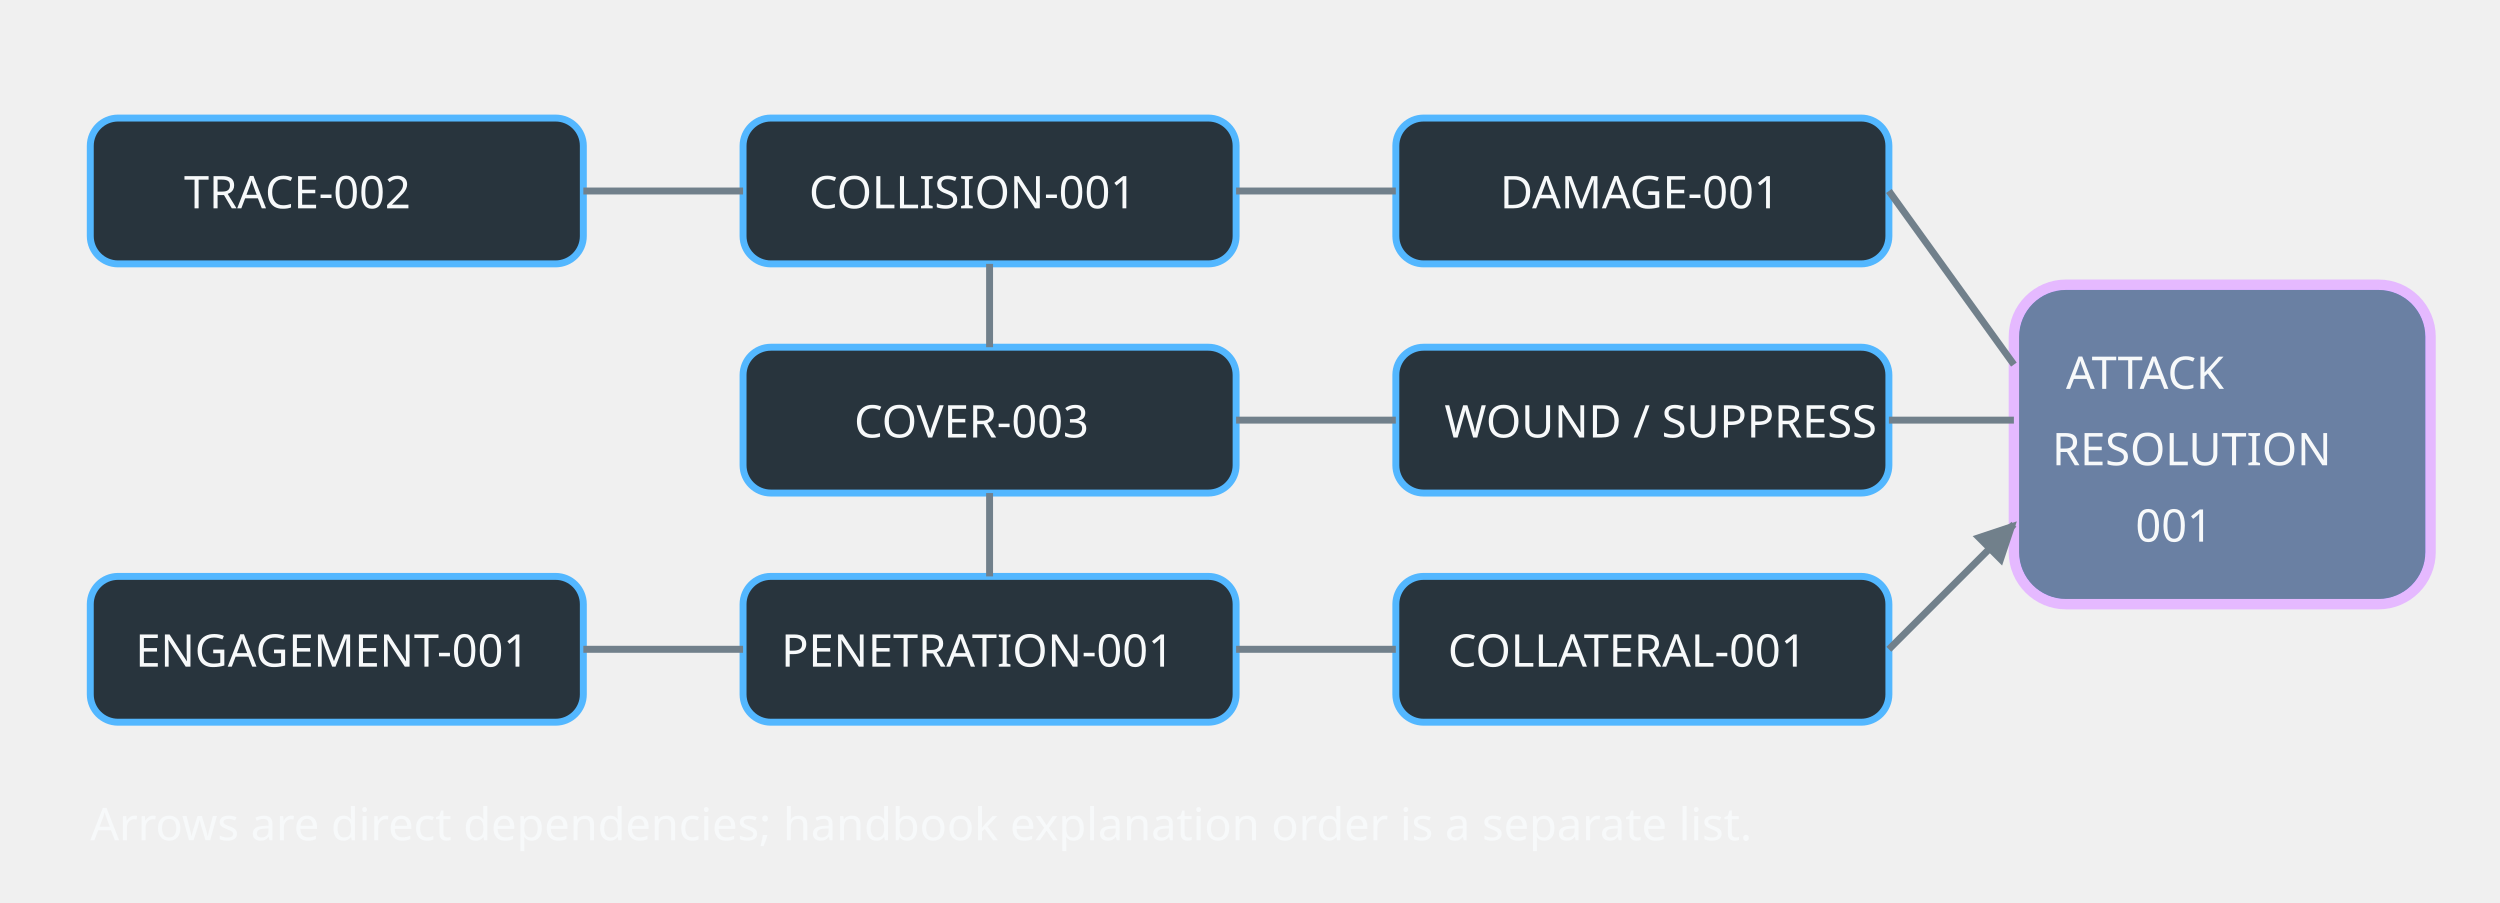
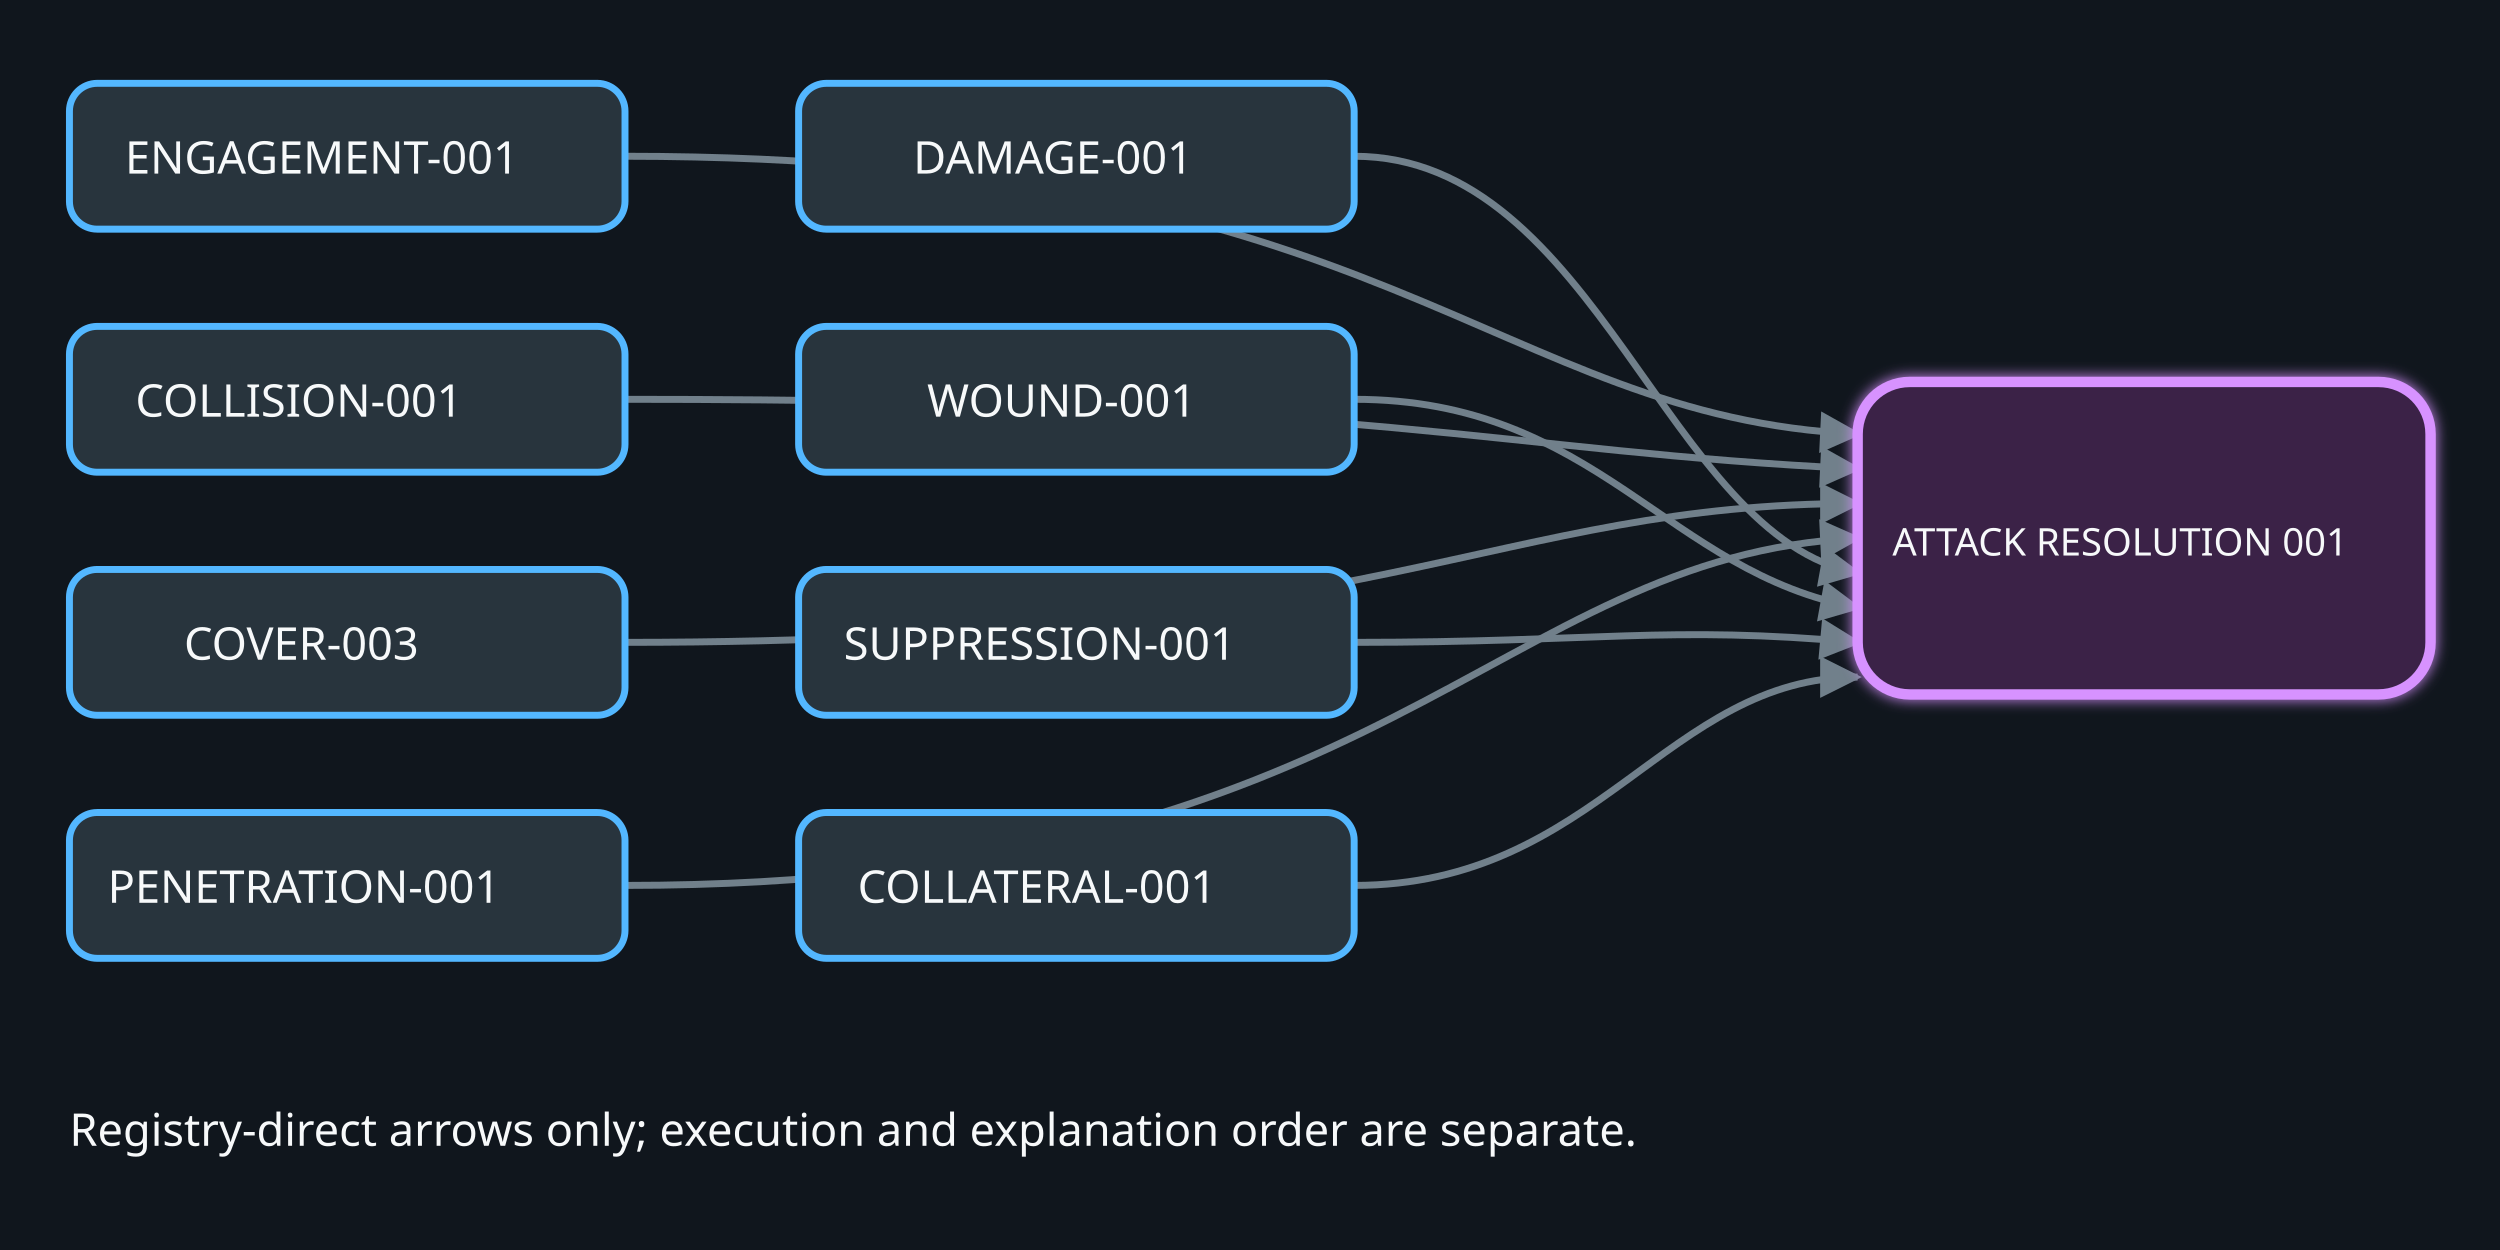
- <svg xmlns="http://www.w3.org/2000/svg" viewBox="0 0 720 260" role="img" aria-labelledby="dependency-title dependency-desc" data-diagram="rule-dependency" data-effects="progressive">
+ <svg xmlns="http://www.w3.org/2000/svg" id="effects-off" viewBox="0 0 720 360" role="img" aria-labelledby="dependency-title dependency-desc" data-diagram="rule-dependency" data-effects="progressive" font-family="system-ui" font-size="13" style="background:#10161d">
  <defs>
    <filter id="dependency-glow">
-       <feColorMatrix values="1 0 0 0 .1 0 1 0 0 .2 0 0 1 0 .3 0 0 0 1 0" />
+       <feGaussianBlur stdDeviation="2" result="b" />
+       <feMerge>
+         <feMergeNode in="b" />
+         <feMergeNode in="SourceGraphic" />
+       </feMerge>
    </filter>
    <marker id="dep-arrow" viewBox="0 0 10 10" refX="9" refY="5" markerWidth="6" markerHeight="6" orient="auto">
      <path d="M0 0 L10 5 L0 10 Z" fill="#71808b" />
    </marker>
  </defs>
-   <style>svg{background:#10161d;font:13px system-ui}.node{fill:#28343d;stroke:#53b7ff;stroke-width:2}.aggregate{fill:#3a2447;stroke:#d792ff;stroke-width:3}.label{fill:#f7f9fa}.edge{stroke:#71808b;stroke-width:2;fill:none;marker-end:url(#dep-arrow)}.motion{animation:pulse 2.4s ease-in-out infinite}.fx{filter:url(#dependency-glow)}[data-effects="off"] .fx{filter:none}@keyframes pulse{50%{stroke-width:4}}@media(prefers-reduced-motion:reduce){.motion{animation:none}}@media print{svg{background:#fff}.label{fill:#000}.motion{animation:none}.fx{filter:none}}</style>
-   <g aria-label="Trace and engagement inputs">
-     <rect class="node" x="26" y="34" width="142" height="42" rx="8" />
-     <text class="label" x="53" y="60">TRACE-002</text>
-     <rect class="node" x="26" y="166" width="142" height="42" rx="8" />
-     <text class="label" x="39" y="192">ENGAGEMENT-001</text>
+   <style>svg{background:#10161d;font:13px system-ui}.node{fill:#28343d;stroke:#53b7ff;stroke-width:2}.aggregate{fill:#3a2447;stroke:#d792ff;stroke-width:3}.label{fill:#f7f9fa}.edge{stroke:#71808b;stroke-width:2;fill:none;marker-end:url(#dep-arrow)}.motion{animation:pulse 2.4s ease-in-out infinite}.fx{filter:url(#dependency-glow)}[data-effects="off"] .fx,svg:target .fx{filter:none}@keyframes pulse{50%{stroke-width:4}}@media(prefers-reduced-motion:reduce){.motion{animation:none}}@media print{svg{background:#fff!important}.backdrop,.node,.aggregate{fill:#fff;stroke:#000}.label{fill:#000}.edge{stroke:#000}.motion{animation:none}.fx{filter:none}}</style>
+   <rect class="backdrop" aria-hidden="true" x="0" y="0" width="720" height="360" fill="#10161d" />
+   <path class="edge" data-semantic-edge="direct-rule-dependency" data-rule-dependency="COMBAT-ENGAGEMENT-001-&gt;COMBAT-ATTACK-RESOLUTION-001" data-directed-edge="true" d="M180 45 C400 45 430 120 535 125" fill="none" stroke="#71808b" stroke-width="2" marker-end="url(#dep-arrow)" />
+   <path class="edge" data-semantic-edge="direct-rule-dependency" data-rule-dependency="COMBAT-COLLISION-001-&gt;COMBAT-ATTACK-RESOLUTION-001" data-directed-edge="true" d="M180 115 C400 115 430 130 535 135" fill="none" stroke="#71808b" stroke-width="2" marker-end="url(#dep-arrow)" />
+   <path class="edge" data-semantic-edge="direct-rule-dependency" data-rule-dependency="COMBAT-COVER-003-&gt;COMBAT-ATTACK-RESOLUTION-001" data-directed-edge="true" d="M180 185 C400 185 430 145 535 145" fill="none" stroke="#71808b" stroke-width="2" marker-end="url(#dep-arrow)" />
+   <path class="edge" data-semantic-edge="direct-rule-dependency" data-rule-dependency="COMBAT-PENETRATION-001-&gt;COMBAT-ATTACK-RESOLUTION-001" data-directed-edge="true" d="M180 255 C400 255 430 160 535 155" fill="none" stroke="#71808b" stroke-width="2" marker-end="url(#dep-arrow)" />
+   <path class="edge" data-semantic-edge="direct-rule-dependency" data-rule-dependency="COMBAT-DAMAGE-001-&gt;COMBAT-ATTACK-RESOLUTION-001" data-directed-edge="true" d="M390 45 C460 45 480 155 535 165" fill="none" stroke="#71808b" stroke-width="2" marker-end="url(#dep-arrow)" />
+   <path class="edge" data-semantic-edge="direct-rule-dependency" data-rule-dependency="COMBAT-WOUND-001-&gt;COMBAT-ATTACK-RESOLUTION-001" data-directed-edge="true" d="M390 115 C460 115 480 165 535 175" fill="none" stroke="#71808b" stroke-width="2" marker-end="url(#dep-arrow)" />
+   <path class="edge" data-semantic-edge="direct-rule-dependency" data-rule-dependency="COMBAT-SUPPRESSION-001-&gt;COMBAT-ATTACK-RESOLUTION-001" data-directed-edge="true" d="M390 185 C460 185 480 180 535 185" fill="none" stroke="#71808b" stroke-width="2" marker-end="url(#dep-arrow)" />
+   <path class="edge" data-semantic-edge="direct-rule-dependency" data-rule-dependency="COMBAT-COLLATERAL-001-&gt;COMBAT-ATTACK-RESOLUTION-001" data-directed-edge="true" d="M390 255 C460 255 480 195 535 195" fill="none" stroke="#71808b" stroke-width="2" marker-end="url(#dep-arrow)" />
+   <g aria-label="The eight direct dependencies declared by the rule catalogue" fill="#28343d" stroke="#53b7ff" stroke-width="2">
+     <rect class="node" x="20" y="24" width="160" height="42" rx="8" />
+     <text class="label" x="36" y="50" fill="#f7f9fa" stroke="none">ENGAGEMENT-001</text>
+     <rect class="node" x="20" y="94" width="160" height="42" rx="8" />
+     <text class="label" x="39" y="120" fill="#f7f9fa" stroke="none">COLLISION-001</text>
+     <rect class="node" x="20" y="164" width="160" height="42" rx="8" />
+     <text class="label" x="53" y="190" fill="#f7f9fa" stroke="none">COVER-003</text>
+     <rect class="node" x="20" y="234" width="160" height="42" rx="8" />
+     <text class="label" x="31" y="260" fill="#f7f9fa" stroke="none">PENETRATION-001</text>
+     <rect class="node" x="230" y="24" width="160" height="42" rx="8" />
+     <text class="label" x="263" y="50" fill="#f7f9fa" stroke="none">DAMAGE-001</text>
+     <rect class="node" x="230" y="94" width="160" height="42" rx="8" />
+     <text class="label" x="267" y="120" fill="#f7f9fa" stroke="none">WOUND-001</text>
+     <rect class="node" x="230" y="164" width="160" height="42" rx="8" />
+     <text class="label" x="243" y="190" fill="#f7f9fa" stroke="none">SUPPRESSION-001</text>
+     <rect class="node" x="230" y="234" width="160" height="42" rx="8" />
+     <text class="label" x="247" y="260" fill="#f7f9fa" stroke="none">COLLATERAL-001</text>
  </g>
-   <g aria-label="Collision cover and penetration chain">
-     <rect class="node" x="214" y="34" width="142" height="42" rx="8" />
-     <text class="label" x="233" y="60">COLLISION-001</text>
-     <rect class="node" x="214" y="100" width="142" height="42" rx="8" />
-     <text class="label" x="246" y="126">COVER-003</text>
-     <rect class="node" x="214" y="166" width="142" height="42" rx="8" />
-     <text class="label" x="225" y="192">PENETRATION-001</text>
+   <g aria-label="Aggregate attack resolution rule">
+     <rect class="aggregate motion fx" x="535" y="110" width="165" height="90" rx="15" fill="#3a2447" stroke="#d792ff" stroke-width="3" />
+     <text class="label" x="545" y="160" font-size="11" fill="#f7f9fa">ATTACK RESOLUTION 001</text>
  </g>
-   <g aria-label="Damage and consequence rules">
-     <rect class="node" x="402" y="34" width="142" height="42" rx="8" />
-     <text class="label" x="432" y="60">DAMAGE-001</text>
-     <rect class="node" x="402" y="100" width="142" height="42" rx="8" />
-     <text class="label" x="416" y="126">WOUND / SUPPRESS</text>
-     <rect class="node" x="402" y="166" width="142" height="42" rx="8" />
-     <text class="label" x="417" y="192">COLLATERAL-001</text>
-   </g>
-   <g aria-label="Aggregate attack resolution">
-     <rect class="aggregate motion fx" x="580" y="82" width="120" height="92" rx="15" />
-     <text class="label" x="595" y="112">ATTACK</text>
-     <text class="label" x="591" y="134">RESOLUTION</text>
-     <text class="label" x="615" y="156">001</text>
-   </g>
-   <path class="edge" d="M168 55 H214 M168 187 H214 M285 76 V100 M285 142 V166 M356 55 H402 M356 121 H402 M356 187 H402 M544 55 L580 105 M544 121 H580 M544 187 L580 151" />
-   <text class="label" x="26" y="242">Arrows are direct dependencies; handbook explanation order is a separate list.</text>
+   <text class="label" x="20" y="330" fill="#f7f9fa">Registry-direct arrows only; execution and explanation order are separate.</text>
</svg>
